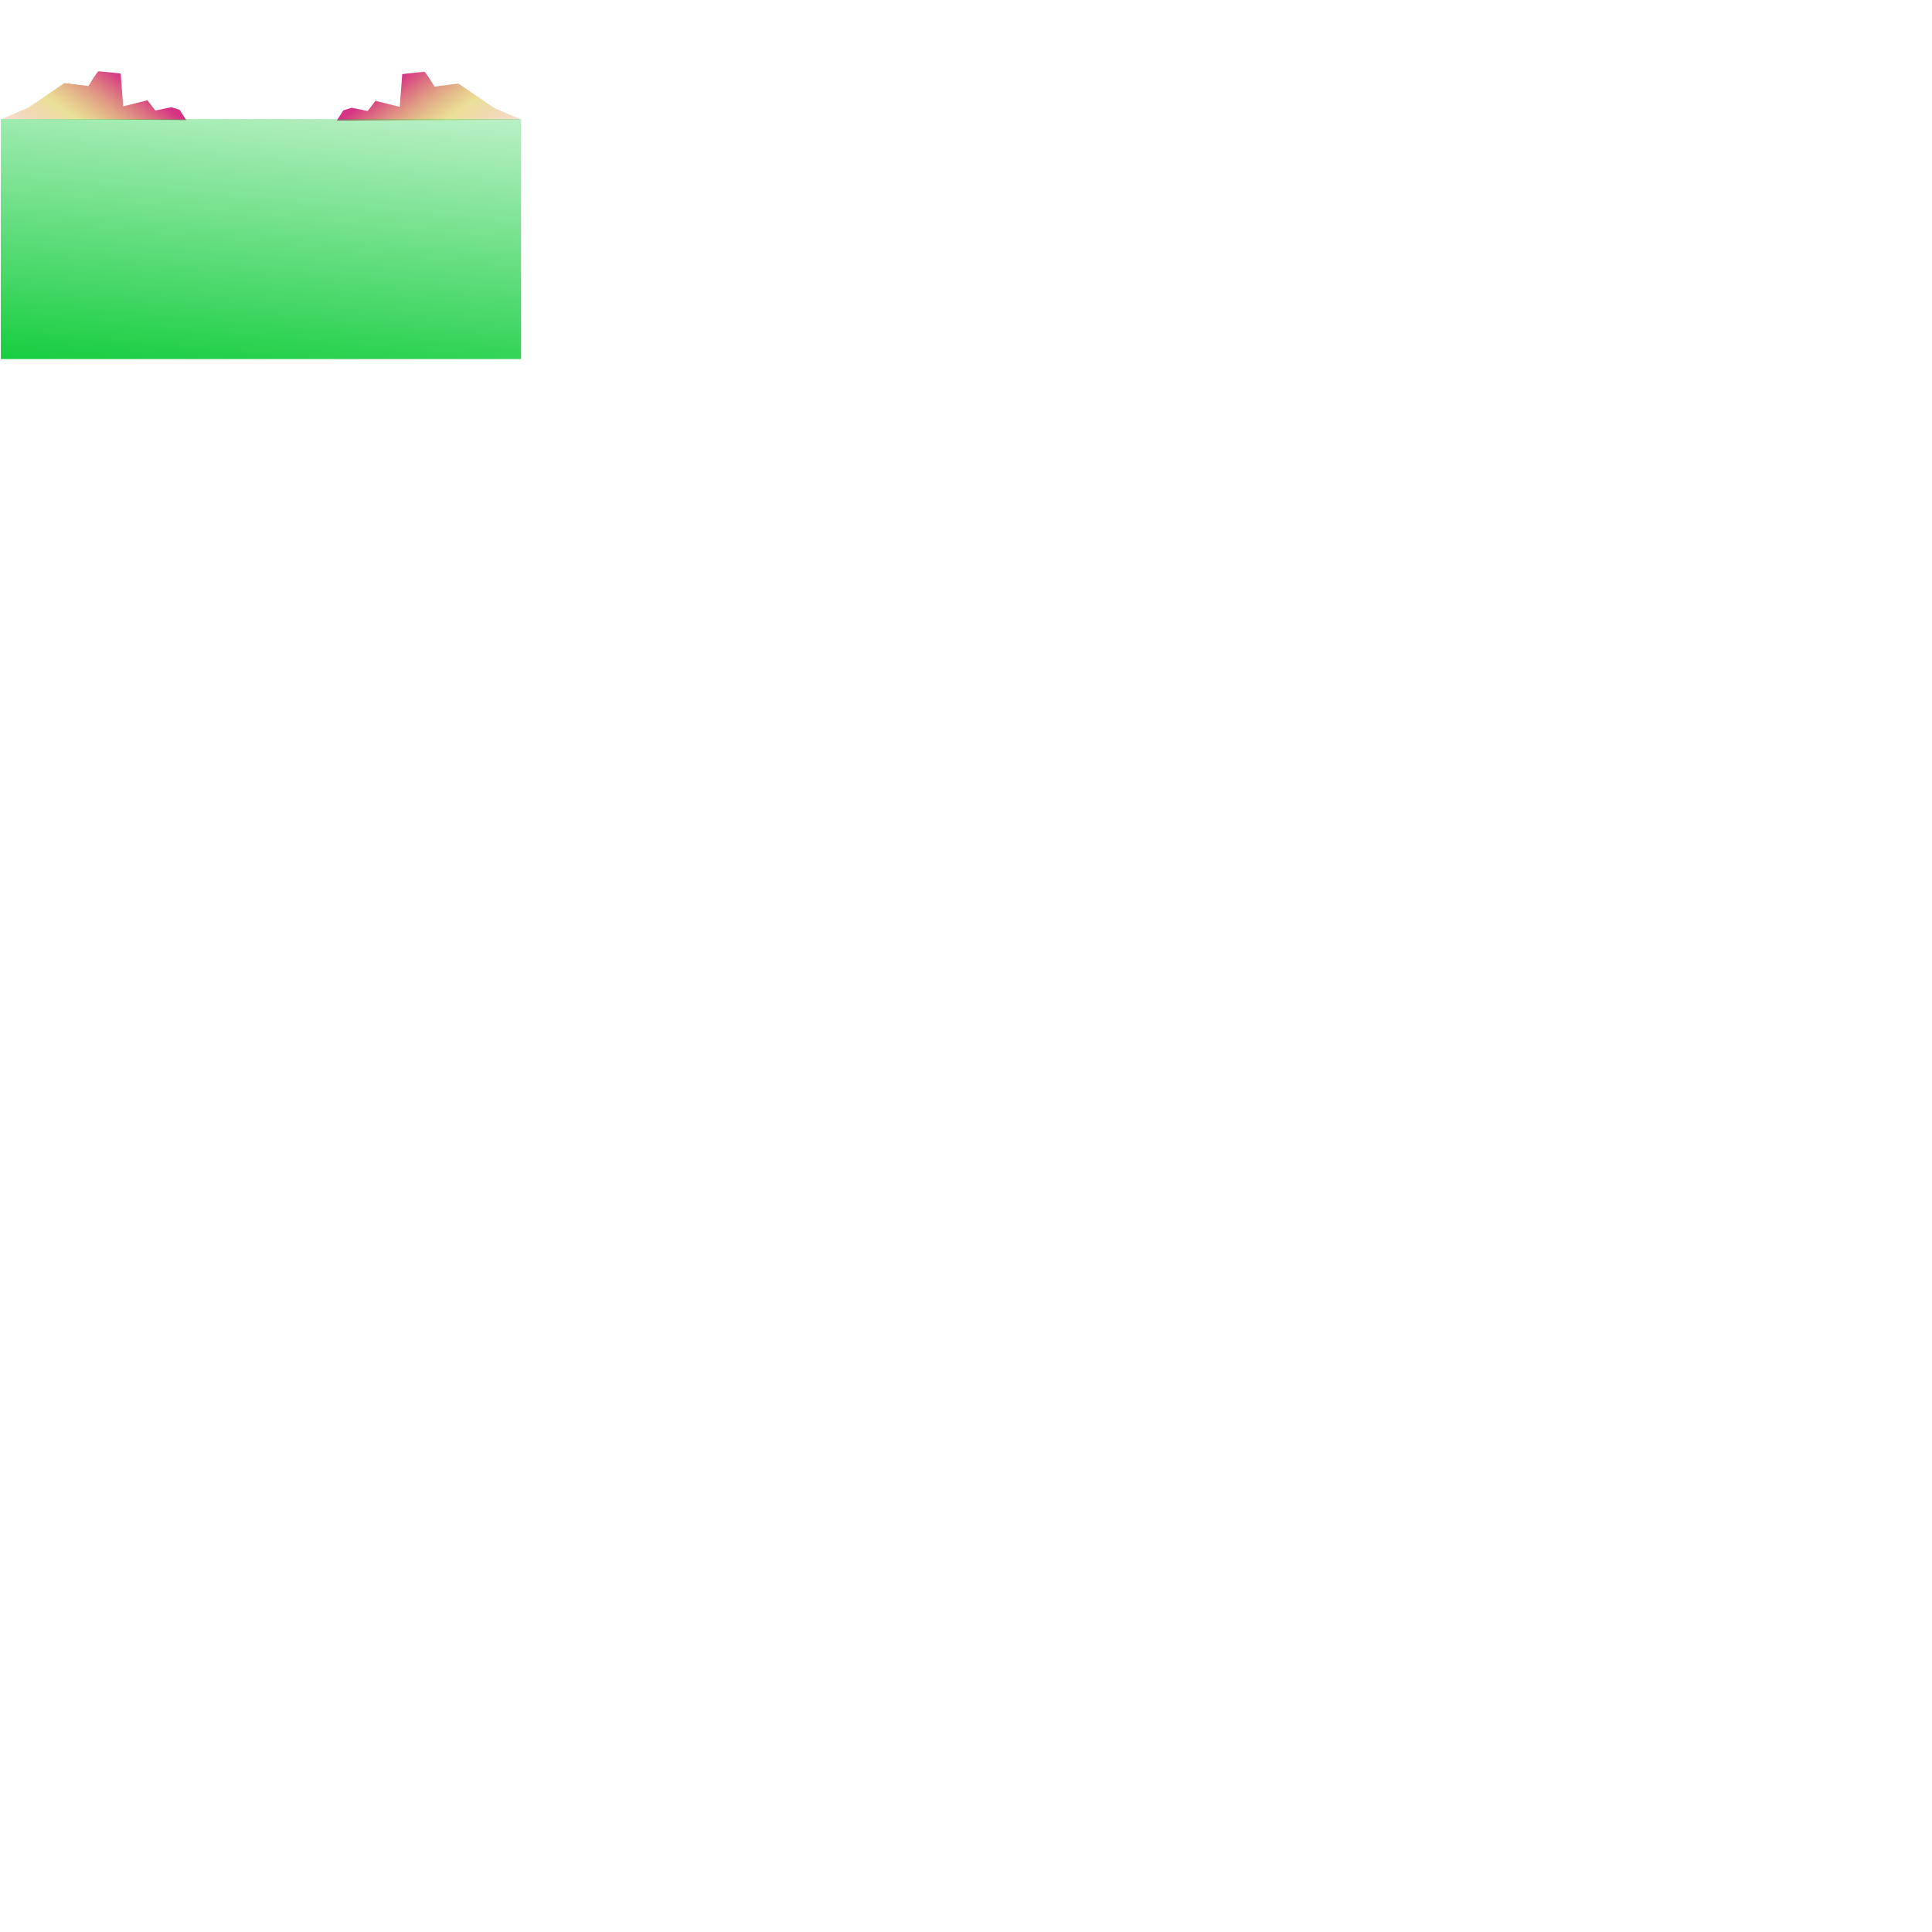
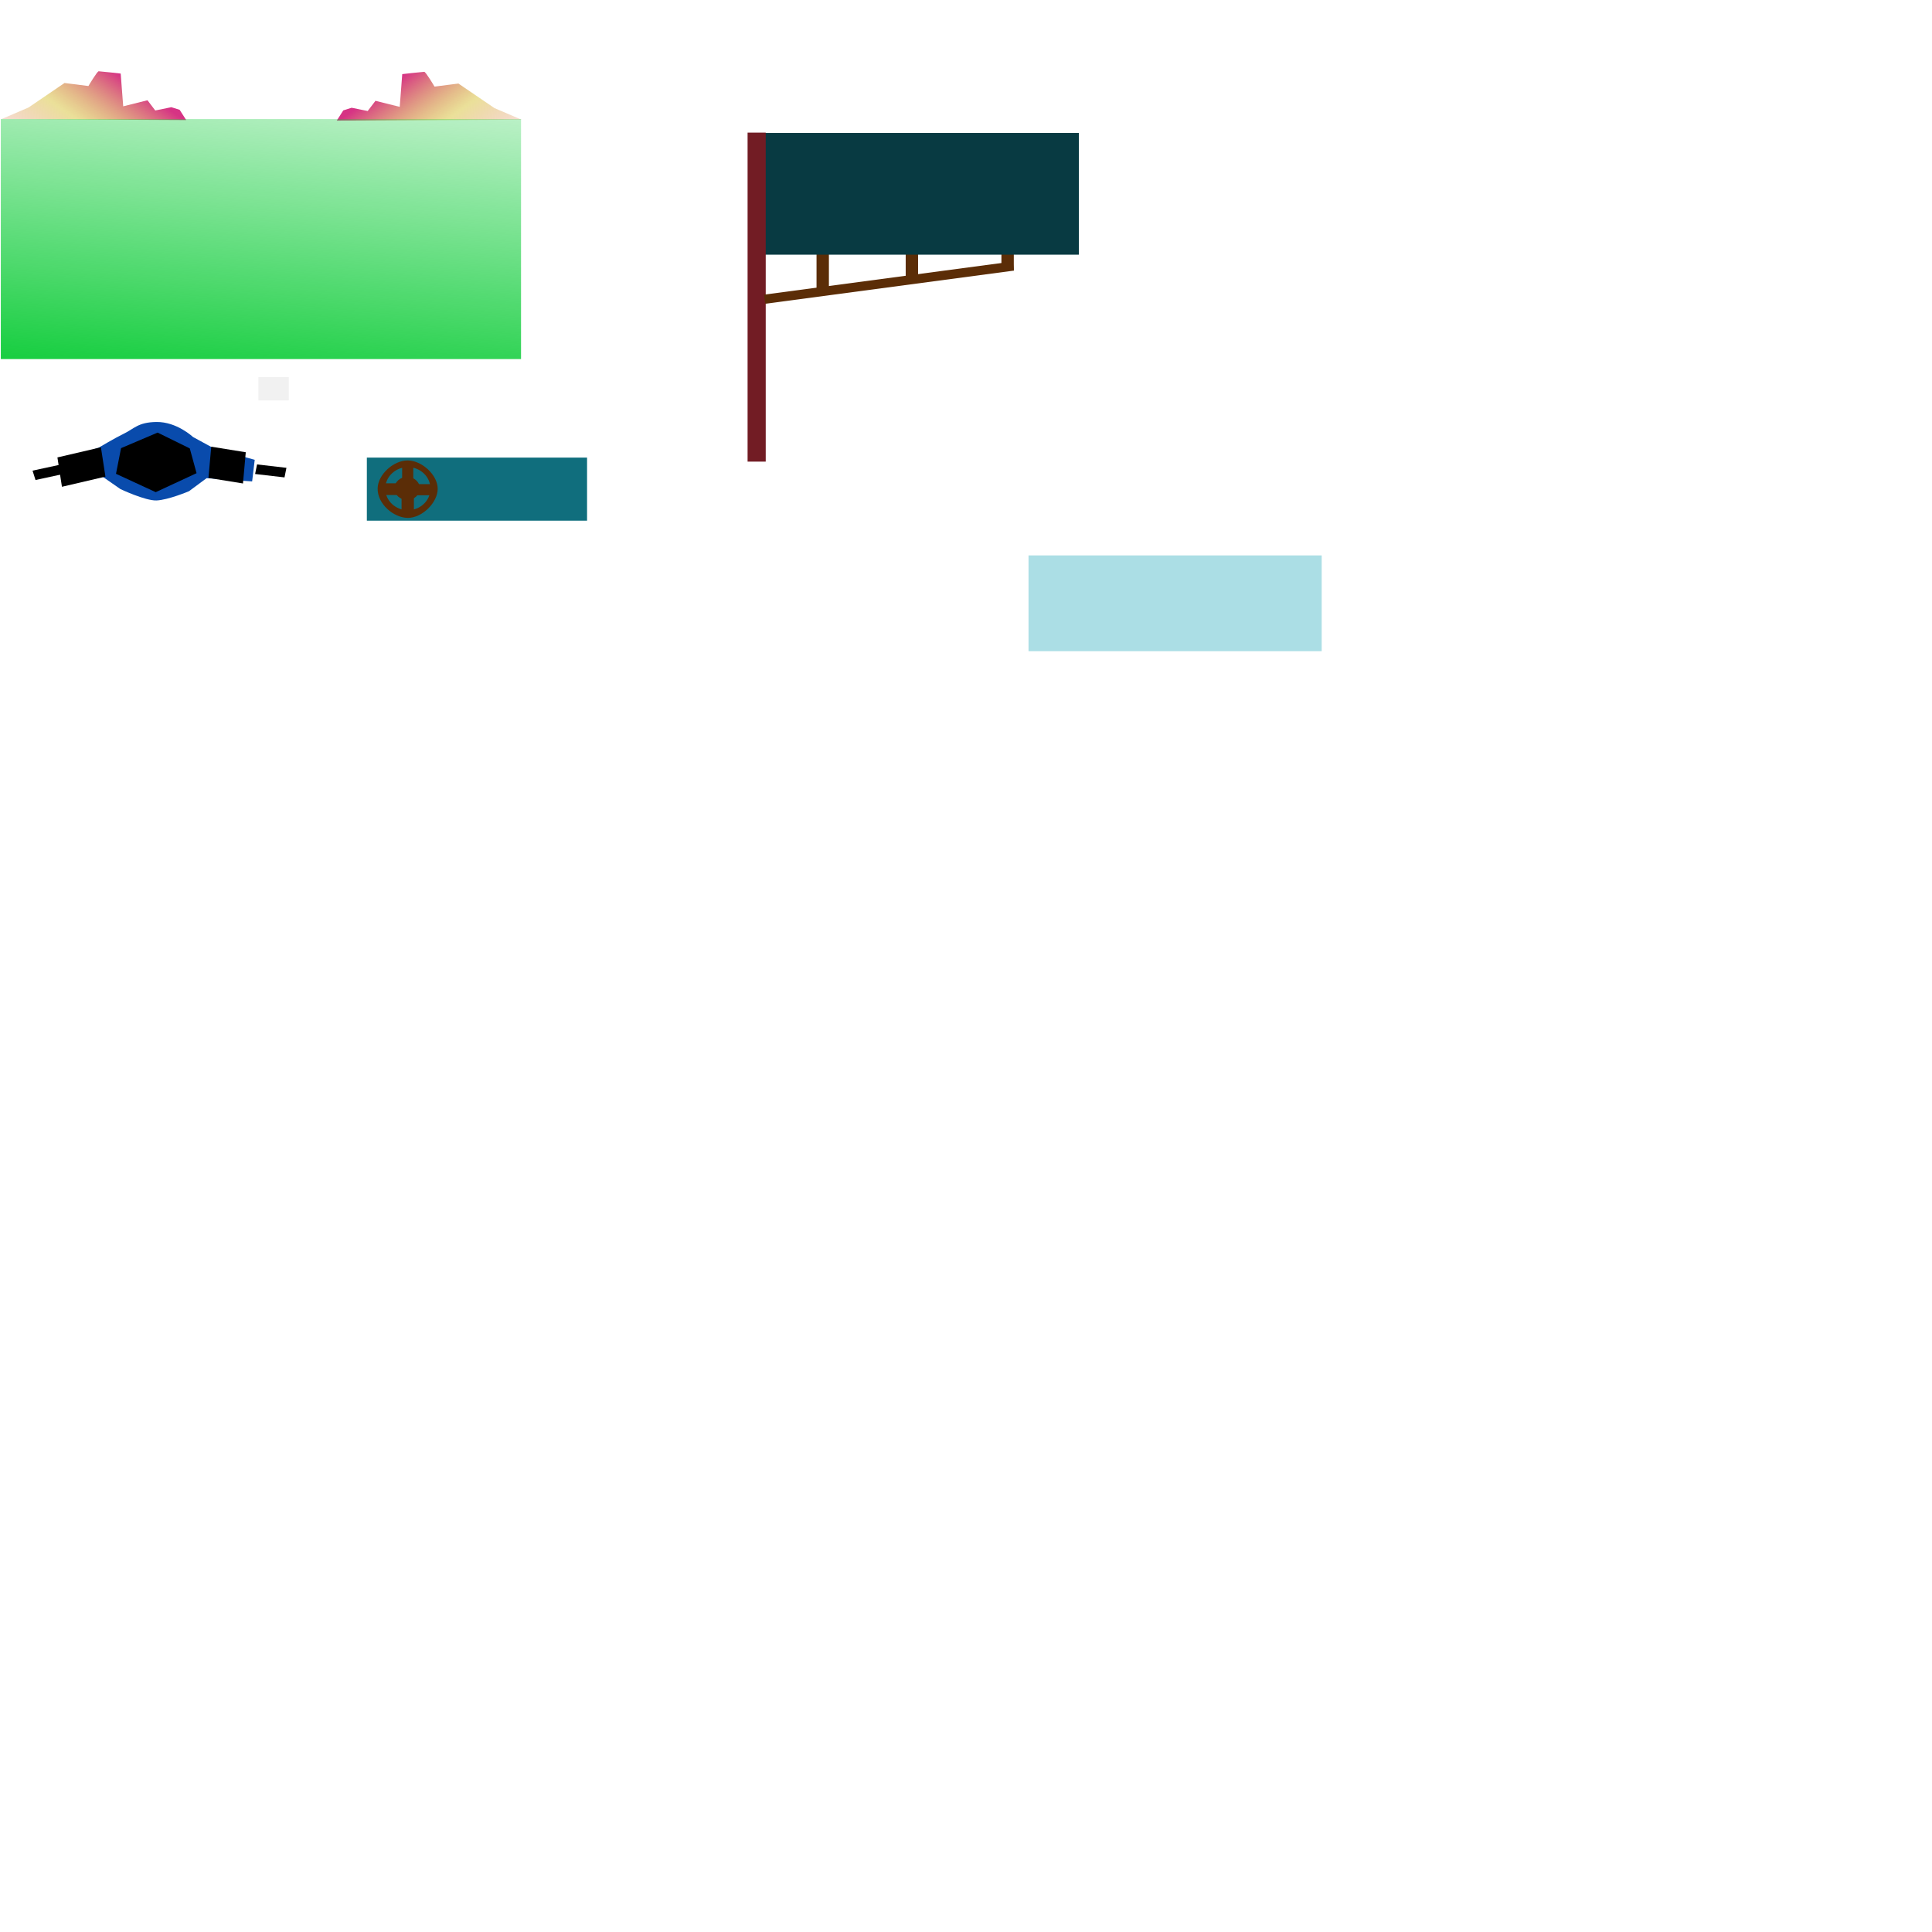
<svg xmlns="http://www.w3.org/2000/svg" xmlns:xlink="http://www.w3.org/1999/xlink" width="7559.055" height="7559.055" viewBox="0 0 2000 2000" version="1.1" id="svg5">
  <defs id="defs2">
    <linearGradient id="linearGradient1430">
      <stop style="stop-color:#05ca31;stop-opacity:1;" offset="0" id="stop1426" />
      <stop style="stop-color:#05ca31;stop-opacity:0;" offset="1" id="stop1428" />
    </linearGradient>
    <linearGradient id="linearGradient1276">
      <stop style="stop-color:#d63384;stop-opacity:1;" offset="0" id="stop1272" />
      <stop style="stop-color:#d6c133;stop-opacity:0.498;" offset="0.455" id="stop1334" />
      <stop style="stop-color:#d67433;stop-opacity:0.247;" offset="0.745" id="stop1336" />
      <stop style="stop-color:#ea331f;stop-opacity:0.122;" offset="1" id="stop1338" />
      <stop style="stop-color:#fe4d0b;stop-opacity:0;" offset="1" id="stop1274" />
    </linearGradient>
    <linearGradient xlink:href="#linearGradient1276" id="linearGradient1278" x1="145.619" y1="92.737" x2="64.445" y2="207.325" gradientUnits="userSpaceOnUse" gradientTransform="translate(-18.96708,-13.81055)" />
    <linearGradient xlink:href="#linearGradient1430" id="linearGradient1432" x1="236.501" y1="426.813" x2="279.083" y2="-28.293" gradientUnits="userSpaceOnUse" />
    <linearGradient xlink:href="#linearGradient1276" id="linearGradient4136" gradientUnits="userSpaceOnUse" gradientTransform="matrix(-1,0,0,1,560.3117,-13.23897)" x1="145.619" y1="92.737" x2="64.445" y2="207.325" />
  </defs>
  <g id="layer1">
    <path style="fill:url(#linearGradient1278);fill-opacity:1;stroke-width:0" d="M 1.479,123.305 29.467,111.328 66.791,85.923 91.538,89.064 c 0,0 9.018,-15.293 10.635,-15.293 1.618,0 22.766,2.382 22.766,2.382 l 2.598,33.909 25.134,-6.273 8.04,10.575 16.665,-3.391 8.595,2.712 6.784,10.59 z" id="path1270" />
    <path style="fill:url(#linearGradient4136);fill-opacity:1;stroke-width:0" d="M 539.866,123.877 511.878,111.9 474.553,86.495 449.807,89.636 c 0,0 -9.018,-15.293 -10.635,-15.293 -1.618,0 -22.766,2.382 -22.766,2.382 l -2.598,33.909 -25.134,-6.273 -8.04,10.575 -16.665,-3.391 -8.595,2.712 -6.784,10.59 z" id="path1270-5" />
    <rect style="fill:url(#linearGradient1432);stroke-width:0;fill-opacity:1" id="rect1424" width="538.528" height="248.433" x="0.844" y="123.271" />
  </g>
+   <g id="layer2">
+     <rect style="fill:#000000;fill-opacity:1;stroke-width:0" id="rect5065" width="28.942" height="10.162" x="-115.838" y="485.534" transform="matrix(0.9774955,-0.2109564,0.302596,0.9531189,0,0)" />
+     <rect style="fill:#000000;fill-opacity:1;stroke-width:0" id="rect5065-6" width="30.63" height="10.114" x="357.073" y="448.558" transform="matrix(0.9933689,0.1149709,-0.1975568,0.9802914,0,0)" />
+     <path style="fill:#094bac;fill-opacity:1;stroke-width:0" d="m 101.98,463.504 c 0,0 17.604,-10.417 25.714,-14.298 11.382,-5.447 15.023,-12.095 34.186,-12.374 21.158,-0.308 37.852,15.504 37.852,15.504 l 22.384,12.203 41.565,11.458 -2.671,22.372 -47.13,-3.365 -18.283,13.516 c 0,0 -21.547,9.105 -33.64,9.541 -11.505,0.415 -37.28,-11.755 -37.28,-11.755 L 104.469,492.245 63.773,497.473 60.928,476.848 Z" id="path4473" />
+     <rect style="fill:#f1f1f1;fill-opacity:1;stroke-width:0" id="rect5200" width="31.433" height="24.141" x="267.515" y="390.376" />
+     <rect style="fill:#106e7d;fill-opacity:1;stroke-width:0" id="rect6605" width="227.955" height="65.306" x="379.766" y="473.699" />
+     <path id="path6330" style="fill:#5b2d07;fill-opacity:1;stroke-width:0" d="m 421.984,476.636 c -14.693,-3e-5 -30.611,14.553 -31.054,28.657 -0.515,16.387 16.701,30.832 31.395,30.832 14.694,4e-5 30.787,-15.824 30.786,-30.131 -1.3e-4,-14.307 -16.433,-29.357 -31.127,-29.357 z m 0.231,6.937 c 12.921,4e-5 23.395,9.98 23.395,22.29 2e-5,12.31 -10.474,22.29 -23.395,22.29 -12.921,-4e-5 -23.395,-9.98 -23.395,-22.29 -3e-5,-12.31 10.474,-22.29 23.395,-22.29 z" />
+     <rect style="fill:#5b2d07;fill-opacity:1;stroke-width:0" id="rect6543" width="11.56" height="19.741" x="416.287" y="482.027" />
+     <rect style="fill:#5b2d07;fill-opacity:1;stroke-width:0" id="rect6545" width="21.021" height="12.122" x="397.686" y="500.323" />
+     <rect style="fill:#5b2d07;fill-opacity:1;stroke-width:0" id="rect6547" width="12.782" height="16.401" x="415.679" y="512.611" />
+     <rect style="fill:#5b2d07;fill-opacity:1;stroke-width:0" id="rect6549" width="19.484" height="11.513" x="427.033" y="501.183" />
+     <ellipse style="fill:#5b2d07;fill-opacity:1;stroke-width:0" id="path6603" cx="421.476" cy="505.613" rx="13.143" ry="11.95" />
+     <path style="fill:#000000;fill-opacity:1;stroke-width:0" d="m 163.155,447.812 -37.85,16.106 -5.226,26.562 41.133,19.004 42.264,-19.659 -7.01,-25.63 z" id="path6713" />
+     <rect style="fill:#000000;fill-opacity:1;stroke-width:0" id="rect8489" width="46.231" height="30.743" x="-13.353" y="476.036" transform="matrix(0.9738959,-0.226995,0.1521902,0.9883512,0,0)" />
+     <rect style="fill:#000000;fill-opacity:1;stroke-width:0" id="rect8491" width="36.196" height="32.432" x="259.636" y="422.781" transform="matrix(0.9872614,0.1591067,-0.08904378,0.9960277,0,0)" />
+     <rect style="fill:#5b2d07;fill-opacity:1;stroke-width:0" id="rect10159" width="12.805" height="36.218" x="845.269" y="262.631" />
+     <rect style="fill:#5b2d07;fill-opacity:1;stroke-width:0" id="rect10159-2" width="12.805" height="27.594" x="937.579" y="259.261" />
+     <rect style="fill:#5b2d07;fill-opacity:1;stroke-width:0" id="rect10159-9" width="12.805" height="20.265" x="1036.672" y="258.707" />
+     <rect style="fill:#083a42;fill-opacity:1;stroke-width:0" id="rect9999" width="339.791" height="126.011" x="777.079" y="137.626" />
+     <rect style="fill:#721c24;fill-opacity:1;stroke-width:0" id="rect9945" width="18.777" height="340.593" x="773.893" y="137.276" />
+     <rect style="fill:#abdee5;fill-opacity:1;stroke-width:0" id="rect10157" width="303.47" height="99.115" x="1064.737" y="574.967" />
+     <rect style="fill:#5b2d07;fill-opacity:1;stroke-width:0" id="rect10253" width="259.815" height="9.514" x="743.605" y="406.969" transform="rotate(-7.59998)" />
+   </g>
</svg>
